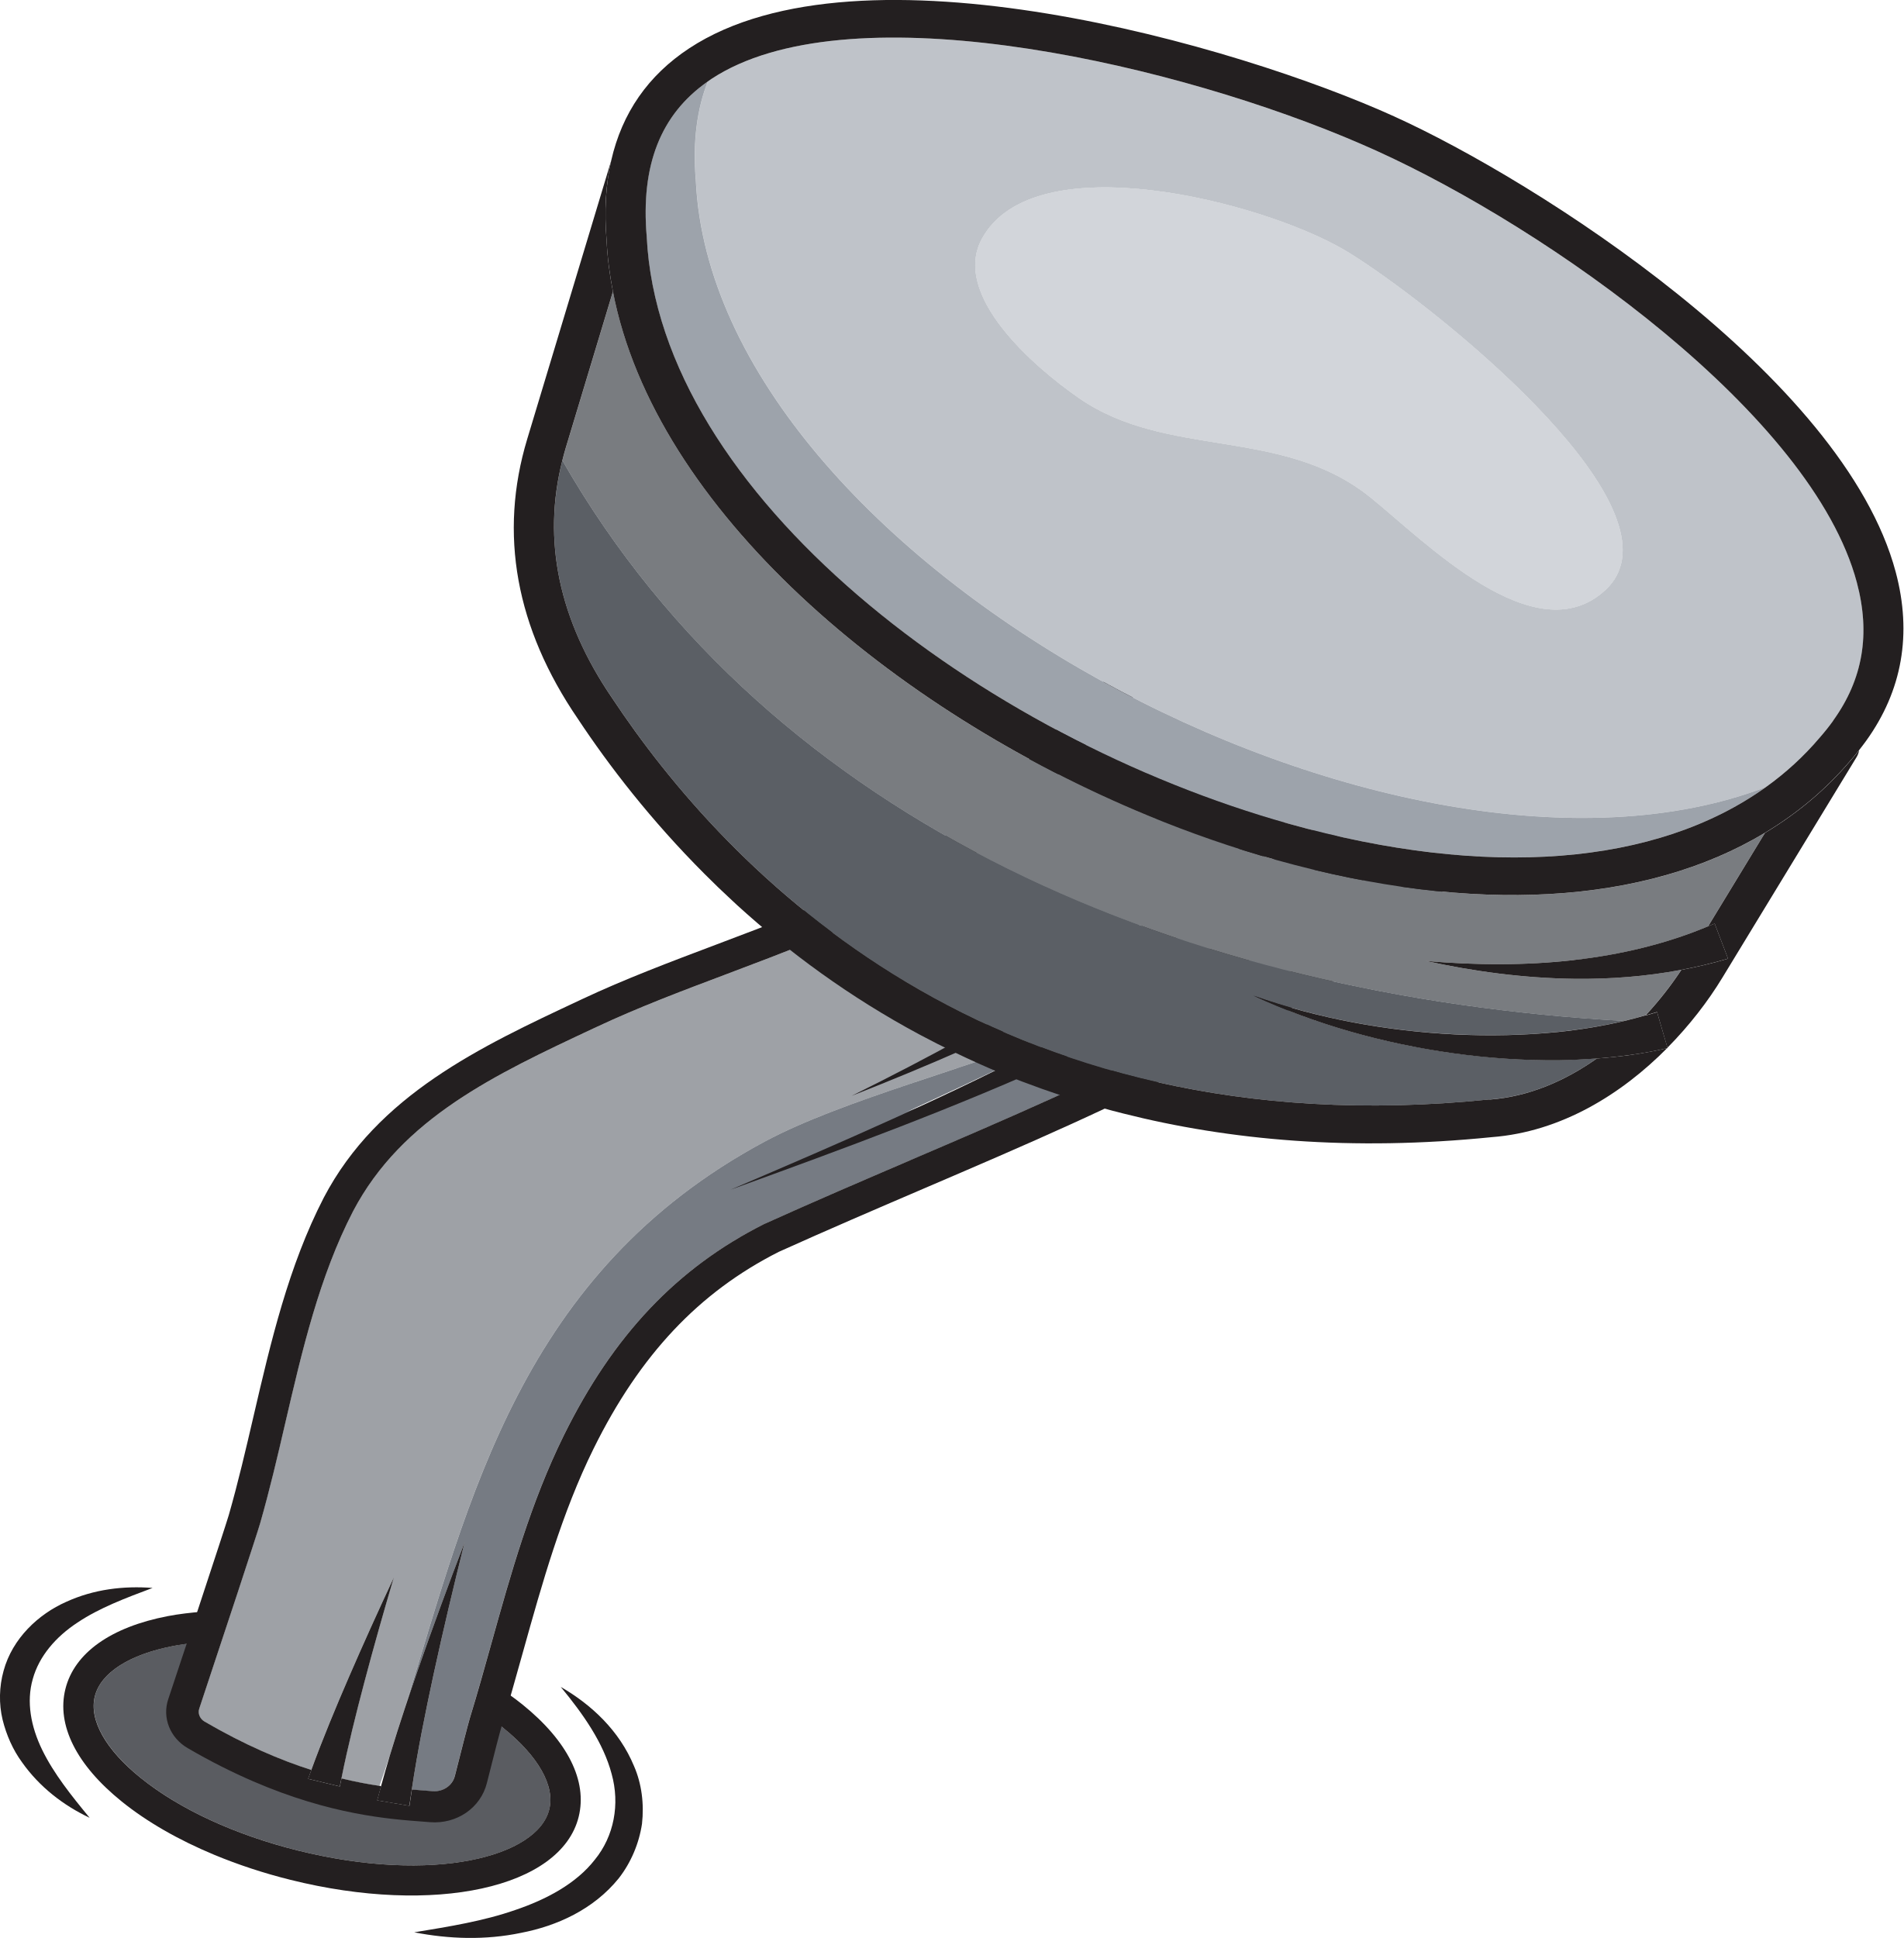
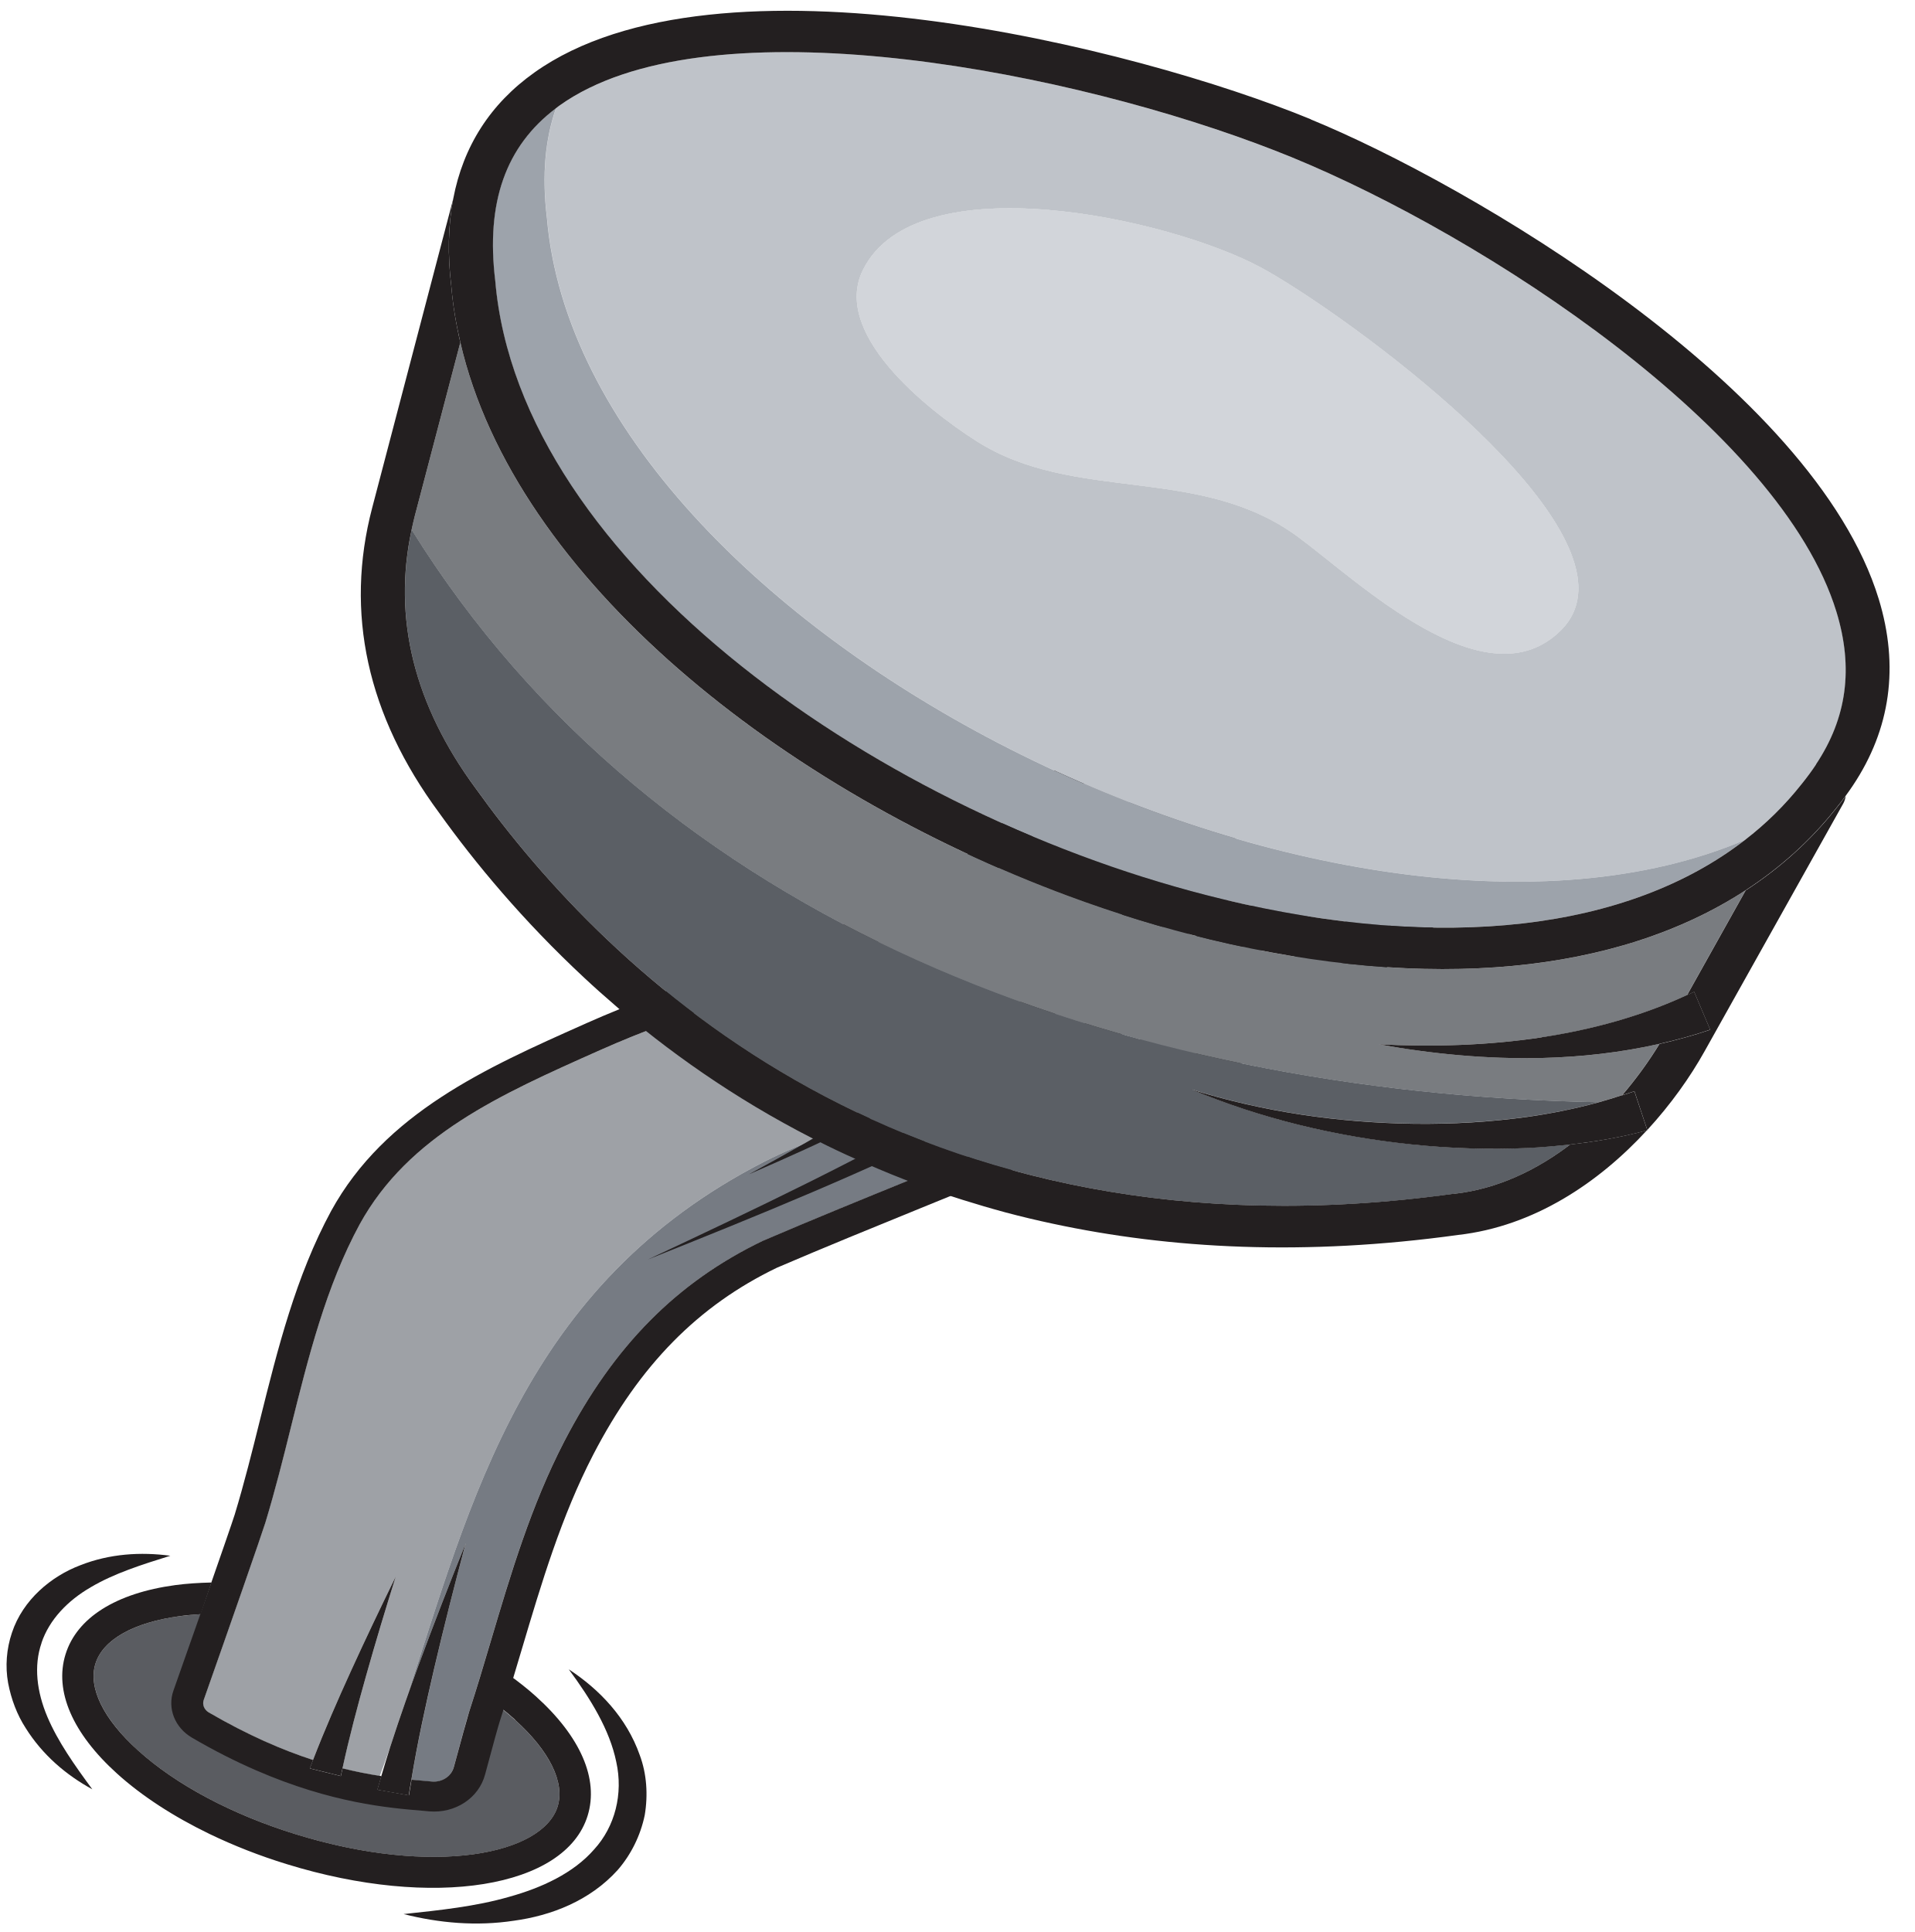
- <svg xmlns="http://www.w3.org/2000/svg" viewBox="0 0 334.45 340.53">
+ <svg xmlns="http://www.w3.org/2000/svg" viewBox="0 0 325.63 328.58">
  <defs>
-     <style>.d{fill:#5a5c61;}.e{opacity:.7;}.e,.f{mix-blend-mode:multiply;}.e,.f,.g,.h{fill:#bfc3c9;}.i{fill:#9ea1a6;}.j{fill:#231f20;}.k{isolation:isolate;}.h{mix-blend-mode:screen;opacity:.4;}.l{fill:#797c80;}</style>
+     <style>.b{fill:#5a5c61;}.c{mix-blend-mode:screen;opacity:.4;}.c,.d,.e,.f{fill:#bfc3c9;}.c,.g,.e,.f{isolation:isolate;}.h{fill:#9ea1a6;}.i{fill:#231f20;}.e,.f{mix-blend-mode:multiply;}.j{fill:#797c80;}.f{opacity:.7;}</style>
  </defs>
-   <g class="k">
-     <g id="b">
-       <g id="c">
-         <path class="d" d="M16.67,298.07c-1.03,4.14,1.91,9.36,8.06,14.33,6.8,5.49,16.6,10.01,27.59,12.75,23.88,5.95,42.13,1.08,44.19-7.19,1.03-4.14-1.91-9.36-8.06-14.32-.88-.71-1.81-1.39-2.79-2.07-.05.2-.1.4-.15.6-.2.81-.94,4.21-2.06,9.69-.87,4.26-4.66,7.19-9.01,6.98l-1.06-.05c-5.66-.26-15.18-.7-27.97-6.02-3.39-1.41-7-3.16-10.84-5.35-2.93-1.66-4.34-5.06-3.43-8.27.98-3.48,1.99-7.05,2.95-10.49-1.23.14-2.43.31-3.58.54-7.77,1.49-12.81,4.73-13.84,8.86Z" />
-         <path class="j" d="M88.44,303.64c6.16,4.96,9.1,10.18,8.06,14.32-2.06,8.27-20.31,13.13-44.19,7.19-10.99-2.74-20.79-7.26-27.59-12.75-6.16-4.96-9.1-10.18-8.06-14.33,1.03-4.14,6.07-7.37,13.84-8.86,1.15-.22,2.35-.4,3.58-.54.53-1.88,1.04-3.71,1.53-5.48-2.12.17-4.18.41-6.12.78-10.03,1.93-16.43,6.48-18,12.81-1.58,6.33,1.94,13.35,9.89,19.76,4.43,3.58,9.99,6.76,16.26,9.37,4.19,1.74,8.69,3.23,13.39,4.4,25.28,6.3,47.53,1.44,50.64-11.06,1.58-6.33-1.94-13.35-9.89-19.76-1.46-1.18-3.08-2.31-4.78-3.4-.44,1.83-.88,3.66-1.35,5.47.97.67,1.91,1.36,2.79,2.07Z" />
-         <path class="j" d="M98.54,296.43c3.95,4.78,7.48,9.82,8.92,15.25,1.5,5.36.41,10.98-2.94,15.08-3.26,4.2-8.49,6.99-14.02,8.86-5.57,1.94-11.57,2.9-17.72,3.91,6.1,1.19,12.5,1.41,18.8.09,6.25-1.21,12.68-4.08,17.13-9.57,2.15-2.76,3.57-6.12,4.09-9.58.39-3.48-.05-7.05-1.4-10.14-2.59-6.26-7.5-10.81-12.86-13.91Z" />
-         <path class="j" d="M5.76,295.02c1.1-3.99,4.02-7.4,7.86-9.92,3.84-2.57,8.44-4.3,13.19-6.08-5.05-.39-10.3.21-15.19,2.45-4.84,2.14-9.44,6.4-10.99,12.11-.78,2.8-.84,5.8-.18,8.57.68,2.75,1.82,5.31,3.41,7.49,3.1,4.39,7.31,7.6,11.89,9.77-3.23-3.92-6.29-7.75-8.32-11.9-2.02-4.13-2.82-8.51-1.67-12.49Z" />
-         <path class="i" d="M181.58,140.83c-14.1,15.32-34.25,22.92-53.74,30.27-8.1,3.05-15.75,5.94-23.01,9.35l-.52.24c-17.33,8.12-33.71,15.79-42.3,32.16-5.9,11.43-8.94,24.49-11.89,37.13-1.36,5.83-2.76,11.87-4.43,17.68-.63,2.15-6.27,19.27-10.7,32.57-.29.86.1,1.79.93,2.28,7.05,4.11,13.3,6.76,18.77,8.51,2.02-5.56,4.28-10.95,6.6-16.32,2.54-5.86,5.17-11.67,7.87-17.45-1.8,6.09-3.52,12.19-5.15,18.31-1.49,5.64-2.91,11.32-4.04,16.95,2.42.59,4.65,1,6.7,1.31.62-1.77,1.23-3.56,1.82-5.36.85-2.81,1.73-5.6,2.66-8.37,11.37-36.83,20.37-76.46,63.15-99.46,13.79-7.41,36.91-13.19,51.39-19.26,11.99-5.04,17.36-10.23,18.99-18.65-9.52,5.15-19.4,9.64-29.34,13.8,10.23-5.31,20.32-11,29.8-17.36.38-5.16-.26-11.42-1.44-19.31-.3-1.89-2.93-10.7-3.92-16.58-.25-.23-.48-.46-.73-.69-5.31,5.05-10.32,10.46-15.18,15.75l-2.3,2.51Z" />
-         <path class="i" d="M204.29,161.95c7.66-5.41,14.94-11.27,21.58-17.75-10.48-6.11-19.45-13.26-27.03-20.62,1,6.29,3.68,15.7,3.98,17.73,1.2,8.44,1.85,15.13,1.46,20.65Z" />
-         <path class="f" d="M204.29,161.95c7.66-5.41,14.94-11.27,21.58-17.75-10.48-6.11-19.45-13.26-27.03-20.62,1,6.29,3.68,15.7,3.98,17.73,1.2,8.44,1.85,15.13,1.46,20.65Z" />
-         <path class="i" d="M185.7,181.36c-14.48,6.08-37.6,11.85-51.39,19.26-42.78,23-51.78,62.63-63.15,99.46.74-2.22,1.49-4.44,2.26-6.66,2.62-7.53,5.37-15,8.22-22.43-1.94,7.69-3.76,15.41-5.44,23.14-1.46,6.77-2.84,13.57-3.85,20.33.88.07,1.72.14,2.49.2l1.16.09c1.83.14,3.48-.98,3.9-2.68,1.24-4.93,2.29-8.99,2.62-10.11,1.33-4.35,2.55-8.73,3.78-13.11,3.41-12.22,6.94-24.86,12.75-36.62,8.69-17.6,19.86-29.39,35.14-37.11,8.72-3.94,17.37-7.65,25.74-11.24,33.65-14.43,65.77-28.2,89.59-51.24-1.9-.62-3.76-1.28-5.58-1.96-12.05,10.25-25.7,18.43-39.8,25.41-14.66,7.25-29.83,13.33-44.99,19.35,14.77-6.85,29.54-13.76,43.59-21.73,12.81-7.27,25-15.52,35.57-25.28-.11-.05-.23-.09-.35-.14-2.24-.97-4.41-2-6.53-3.06-8.37,6.7-17.38,12.43-26.75,17.5-1.63,8.42-7,13.61-18.99,18.65Z" />
-         <path class="f" d="M185.7,181.36c-14.48,6.08-37.6,11.85-51.39,19.26-42.78,23-51.78,62.63-63.15,99.46.74-2.22,1.49-4.44,2.26-6.66,2.62-7.53,5.37-15,8.22-22.43-1.94,7.69-3.76,15.41-5.44,23.14-1.46,6.77-2.84,13.57-3.85,20.33.88.07,1.72.14,2.49.2l1.16.09c1.83.14,3.48-.98,3.9-2.68,1.24-4.93,2.29-8.99,2.62-10.11,1.33-4.35,2.55-8.73,3.78-13.11,3.41-12.22,6.94-24.86,12.75-36.62,8.69-17.6,19.86-29.39,35.14-37.11,8.72-3.94,17.37-7.65,25.74-11.24,33.65-14.43,65.77-28.2,89.59-51.24-1.9-.62-3.76-1.28-5.58-1.96-12.05,10.25-25.7,18.43-39.8,25.41-14.66,7.25-29.83,13.33-44.99,19.35,14.77-6.85,29.54-13.76,43.59-21.73,12.81-7.27,25-15.52,35.57-25.28-.11-.05-.23-.09-.35-.14-2.24-.97-4.41-2-6.53-3.06-8.37,6.7-17.38,12.43-26.75,17.5-1.63,8.42-7,13.61-18.99,18.65Z" />
-         <path class="j" d="M159.95,203.86c-8.37,3.59-17.02,7.3-25.74,11.24-15.28,7.72-26.45,19.51-35.14,37.11-5.81,11.76-9.34,24.4-12.75,36.62-1.22,4.38-2.45,8.76-3.78,13.11-.33,1.12-1.38,5.18-2.62,10.11-.42,1.7-2.07,2.82-3.9,2.68l-1.16-.09c-.77-.06-1.61-.12-2.49-.2-.14.95-.3,1.91-.43,2.86l-5.66-.96c.22-.84.46-1.67.69-2.5-.09-.01-.18-.03-.27-.04-2.05-.3-4.28-.72-6.7-1.31-.09.47-.2.94-.29,1.41l-5.57-1.34c.18-.52.38-1.03.57-1.55-5.47-1.75-11.72-4.4-18.77-8.51-.83-.49-1.22-1.42-.93-2.28,4.43-13.29,10.07-30.41,10.7-32.57,1.67-5.82,3.08-11.85,4.43-17.68,2.94-12.63,5.98-25.7,11.89-37.13,8.6-16.38,24.97-24.04,42.3-32.16l.52-.24c7.26-3.41,14.91-6.3,23.01-9.35,19.48-7.35,39.63-14.94,53.74-30.27l2.3-2.51c4.86-5.29,9.87-10.71,15.18-15.75-1.39-1.3-2.72-2.6-4.01-3.91-5.45,5.18-10.56,10.69-15.49,16.07l-2.3,2.5c-13.19,14.33-32.68,21.68-51.53,28.79-7.85,2.96-15.97,6.02-23.43,9.53l-.51.24c-17.42,8.16-35.44,16.6-44.91,34.64-6.21,12.03-9.33,25.42-12.34,38.37-1.34,5.77-2.73,11.74-4.36,17.42-.34,1.16-2.51,7.8-5.26,16.13-.59,1.79-1.21,3.66-1.84,5.57-1.16,3.49-2.36,7.12-3.54,10.66-1.09,3.26.32,6.79,3.41,8.59,4.06,2.37,7.9,4.28,11.51,5.84,13.61,5.88,23.86,6.64,29.96,7.09l1.14.09c4.68.36,8.87-2.52,9.96-6.86,1.4-5.59,2.31-9.05,2.56-9.88.06-.2.12-.41.18-.61.56-1.85,1.11-3.71,1.64-5.57.67-2.34,1.33-4.68,1.98-7.03,3.35-11.99,6.81-24.38,12.4-35.7,8.14-16.48,18.51-27.47,32.52-34.56,8.55-3.86,17.18-7.56,25.52-11.14,35.16-15.07,68.67-29.44,93.38-54.4-2.09-.57-4.15-1.18-6.15-1.83-23.82,23.04-55.93,36.82-89.59,51.24Z" />
-         <path class="j" d="M128.38,209.04c19.85-7.2,39.7-14.47,58.94-23.28,18.51-8.48,36.48-18.53,52.49-31.31-2.44-1-4.84-2.04-7.18-3.12-14.07,12.2-30.17,22.39-47.02,31.3-18.49,9.77-37.86,18.13-57.23,26.41Z" />
-         <path class="j" d="M149.67,192.54c13.28-5.22,26.5-10.91,39.28-17.53,12.58-6.52,24.73-13.97,36.09-22.79-2.22-1.28-4.4-2.59-6.52-3.94-8.91,8.04-18.61,15.24-28.78,21.83-12.8,8.29-26.35,15.63-40.08,22.43Z" />
-         <path class="l" d="M98.81,80.92c36.85,64.36,109.79,94.18,186.53,98.48,1.28-.3,2.55-.64,3.8-1.01,2.39-2.58,4.5-5.29,6.27-7.98-6.26,1.18-12.56,1.65-18.76,1.58-8.93-.11-17.67-1.29-26.15-3.14,8.71.76,17.49.82,26.09-.16,8.17-.93,16.18-2.83,23.52-5.92l9.99-16.42c-20.98,12.61-51.15,14.46-85.91,4.75-7.49-2.09-15.04-4.71-22.5-7.79-44.85-18.51-86.59-53.73-93.99-92.08l-8.3,27.51c-.22.73-.41,1.45-.59,2.18Z" />
-         <path class="l" d="M98.81,80.92c-3.55,14-.63,28.03,8.74,41.72,19.99,30.19,66.56,79.46,154.11,70.55.03,0,.07,0,.1,0,6.92-.52,13.28-3.31,18.82-7.22-2.24.17-4.47.28-6.69.31-6.3.07-12.54-.38-18.67-1.24-12.25-1.73-24.13-5.06-35-10.11,11.37,4.03,23.4,6.21,35.47,6.81,6.04.29,12.1.18,18.07-.43,3.92-.4,7.81-1.03,11.58-1.92-76.74-4.3-149.68-34.13-186.53-98.48Z" />
-         <path class="f" d="M98.81,80.92c-3.55,14-.63,28.03,8.74,41.72,19.99,30.19,66.56,79.46,154.11,70.55.03,0,.07,0,.1,0,6.92-.52,13.28-3.31,18.82-7.22-2.24.17-4.47.28-6.69.31-6.3.07-12.54-.38-18.67-1.24-12.25-1.73-24.13-5.06-35-10.11,11.37,4.03,23.4,6.21,35.47,6.81,6.04.29,12.1.18,18.07-.43,3.92-.4,7.81-1.03,11.58-1.92-76.74-4.3-149.68-34.13-186.53-98.48Z" />
-         <path class="j" d="M310.11,146.35l-9.99,16.42c.38-.16.77-.31,1.15-.48l2.35,6.16c-2.72.81-5.46,1.45-8.2,1.97-1.77,2.69-3.88,5.4-6.27,7.98.66-.19,1.34-.37,1.99-.58l1.83,6.28c3.87-3.92,7.14-8.17,9.64-12.29l23.61-38.8c.22-.37.36-.77.43-1.17-.51.65-1.05,1.3-1.61,1.93-4.24,4.97-9.25,9.17-14.93,12.58Z" />
-         <path class="j" d="M261.75,193.19s-.06,0-.1,0c-87.55,8.91-134.11-40.36-154.11-70.55-9.36-13.7-12.29-27.72-8.74-41.72.18-.73.37-1.45.59-2.18l8.3-27.51c-.58-2.98-.97-5.98-1.11-8.99-.44-5.11-.16-9.79.81-14.02l-14.76,48.94c-5.02,16.63-2.01,33.19,8.92,49.17,5.43,8.2,12.78,17.76,22.26,27.25,1.55,1.56,3.16,3.11,4.83,4.65.3.27.58.55.88.82,8.98,8.18,19.64,16.09,32.15,22.79,2,1.07,4.06,2.11,6.16,3.12,2.58,1.24,5.21,2.44,7.94,3.57.14.06.28.11.42.17,2.23.91,4.52,1.78,6.85,2.61,2.22.79,4.49,1.55,6.8,2.26,2.45.75,4.95,1.44,7.5,2.08,18.69,4.73,40.17,6.65,64.77,4.16,12.19-.93,22.81-7.56,30.8-15.63-4.14.96-8.25,1.51-12.34,1.81-5.54,3.91-11.9,6.7-18.82,7.22Z" />
-         <path class="g" d="M241.78,26.46c-1.8-.81-3.68-1.63-5.63-2.43C202.84,10.28,148.4-1.52,125.01,13.86c-.22.15-.43.3-.64.45-1.89,4.82-2.69,10.59-2.1,17.49,3.23,67.03,123.34,131.24,187.99,106.51,3.48-2.5,6.62-5.36,9.38-8.6.92-1.05,1.72-2.06,2.46-3.08,0,0,0,0,0-.01,5.22-7.25,6.58-15.19,4.16-24.28-7.86-29.49-54.13-62.12-84.47-75.88ZM284.99,98.24c-.31,2.03-1.23,3.86-2.9,5.41-12.35,11.5-31.89-8.71-41.38-16.32-15.45-12.4-35.61-6.66-51.08-17.35-8.25-5.71-22.44-18.2-17.11-28.01,9.16-16.88,49.22-6.5,63.61,1.91,11.57,6.77,51.4,37.56,48.86,54.36Z" />
-         <path class="g" d="M122.26,31.8c-.59-6.9.21-12.66,2.1-17.49-8.29,5.78-11.82,14.7-10.74,27.27,2.19,45.49,59.07,88.14,112.81,103.16,34.92,9.76,64.63,7.33,83.82-6.43-64.65,24.73-184.76-39.48-187.99-106.51Z" />
-         <path class="e" d="M122.26,31.8c-.59-6.9.21-12.66,2.1-17.49-8.29,5.78-11.82,14.7-10.74,27.27,2.19,45.49,59.07,88.14,112.81,103.16,34.92,9.76,64.63,7.33,83.82-6.43-64.65,24.73-184.76-39.48-187.99-106.51Z" />
-         <path class="j" d="M245.02,20.48c-27.46-12.47-93.87-31.76-123.91-12-7.25,4.77-11.82,11.39-13.72,19.73-.96,4.24-1.24,8.91-.81,14.02.14,3.01.54,6.01,1.11,8.99,7.4,38.35,49.15,73.57,93.99,92.08,7.46,3.08,15.01,5.7,22.5,7.79,34.76,9.72,64.93,7.86,85.91-4.75,5.68-3.41,10.69-7.61,14.93-12.58.56-.64,1.09-1.28,1.61-1.93.43-.55.85-1.1,1.25-1.65,6.35-8.82,8.1-18.8,5.2-29.67-9.19-34.48-63.3-68.81-88.07-80.03ZM322.1,126.62s0,0,0,.01c-.73,1.02-1.54,2.03-2.46,3.08-2.76,3.24-5.9,6.11-9.38,8.6-19.2,13.77-48.9,16.2-83.82,6.43-53.73-15.02-110.61-57.67-112.81-103.16-1.07-12.57,2.45-21.49,10.74-27.27.22-.15.42-.31.64-.45,23.39-15.38,77.83-3.58,111.14,10.17,1.95.81,3.83,1.62,5.63,2.43,30.34,13.75,76.61,46.38,84.47,75.88,2.42,9.09,1.06,17.03-4.16,24.28Z" />
-         <path class="j" d="M276.6,168.69c-8.61.98-17.38.92-26.09.16,8.48,1.85,17.22,3.03,26.15,3.14,6.2.07,12.5-.4,18.76-1.58,2.75-.52,5.49-1.16,8.2-1.97l-2.35-6.16c-.38.17-.77.32-1.15.48-7.34,3.09-15.35,4.99-23.52,5.92Z" />
-         <path class="j" d="M289.14,178.4c-1.25.37-2.51.7-3.8,1.01-3.77.88-7.66,1.52-11.58,1.92-5.98.6-12.04.72-18.07.43-12.07-.6-24.1-2.79-35.47-6.81,10.87,5.04,22.75,8.38,35,10.11,6.13.86,12.36,1.3,18.67,1.24,2.22-.03,4.45-.15,6.69-.31,4.09-.31,8.21-.85,12.34-1.81.02,0,.04,0,.07-.01v-.04s-1.84-6.28-1.84-6.28c-.65.21-1.33.39-1.99.58Z" />
-         <path class="g" d="M172.52,41.97c-5.32,9.81,8.86,22.3,17.11,28.01,15.47,10.69,35.63,4.95,51.08,17.35,9.48,7.61,29.03,27.83,41.38,16.32,1.67-1.55,2.59-3.38,2.9-5.41,2.54-16.8-37.29-47.6-48.86-54.36-14.39-8.41-54.46-18.79-63.61-1.91Z" />
-         <path class="h" d="M172.52,41.97c-5.32,9.81,8.86,22.3,17.11,28.01,15.47,10.69,35.63,4.95,51.08,17.35,9.48,7.61,29.03,27.83,41.38,16.32,1.67-1.55,2.59-3.38,2.9-5.41,2.54-16.8-37.29-47.6-48.86-54.36-14.39-8.41-54.46-18.79-63.61-1.91Z" />
-         <path class="j" d="M81.64,270.99c-2.85,7.43-5.6,14.9-8.22,22.43-.77,2.22-1.52,4.44-2.26,6.66-.92,2.77-1.81,5.56-2.66,8.37-.54,1.79-1.05,3.59-1.55,5.4-.23.83-.47,1.66-.69,2.5l5.66.96c.13-.95.28-1.91.43-2.86,1.01-6.75,2.39-13.56,3.85-20.33,1.68-7.73,3.51-15.44,5.44-23.14Z" />
-         <path class="j" d="M69.17,277.24c-2.7,5.78-5.33,11.59-7.87,17.45-2.32,5.37-4.57,10.76-6.6,16.32-.19.52-.39,1.03-.57,1.55l5.57,1.34c.09-.47.2-.94.29-1.41,1.13-5.63,2.55-11.31,4.04-16.95,1.62-6.12,3.35-12.22,5.15-18.31Z" />
-       </g>
+   <g class="g">
+     <g id="a">
+       <path class="b" d="M16.23,282.96c-1.26,4.08,1.39,9.45,7.25,14.75,6.49,5.86,16.02,10.91,26.84,14.26,23.51,7.26,42.01,3.41,44.52-4.73,1.26-4.08-1.39-9.45-7.26-14.74-.84-.76-1.73-1.49-2.67-2.22l-.18.59c-.24.8-1.17,4.15-2.59,9.56-1.1,4.21-5.05,6.92-9.38,6.47l-1.06-.11c-5.64-.57-15.12-1.54-27.59-7.56-3.31-1.6-6.81-3.54-10.53-5.94-2.83-1.82-4.05-5.29-2.97-8.45,1.17-3.42,2.38-6.93,3.53-10.31-1.24.07-2.44.18-3.6.34-7.84,1.06-13.05,4.01-14.31,8.08h0Z" />
+       <path class="i" d="M87.58,292.49c5.88,5.29,8.52,10.67,7.26,14.74-2.51,8.14-21.01,11.99-44.52,4.73-10.82-3.34-20.36-8.4-26.84-14.26-5.88-5.29-8.52-10.67-7.25-14.75,1.26-4.08,6.47-7.02,14.31-8.08,1.16-.16,2.37-.27,3.6-.34.63-1.85,1.24-3.65,1.83-5.39-2.13.05-4.2.18-6.15.44-10.12,1.37-16.76,5.56-18.68,11.79-1.93,6.23,1.2,13.44,8.78,20.28,4.23,3.82,9.6,7.3,15.72,10.26,4.09,1.97,8.5,3.71,13.13,5.13,24.89,7.69,47.38,4.07,51.17-8.24,1.93-6.23-1.2-13.44-8.78-20.28-1.39-1.26-2.95-2.48-4.58-3.66-.54,1.8-1.08,3.61-1.65,5.39.93.72,1.83,1.46,2.67,2.22h0Z" />
+       <path class="i" d="M96.75,283.93c3.68,4.99,6.93,10.22,8.06,15.72,1.2,5.43-.2,10.99-3.77,14.89-3.49,4.01-8.86,6.51-14.49,8.07-5.67,1.63-11.71,2.26-17.91,2.92,6.02,1.53,12.4,2.1,18.77,1.13,6.31-.86,12.89-3.37,17.63-8.61,2.3-2.64,3.9-5.91,4.61-9.34.58-3.45.34-7.04-.84-10.2-2.24-6.39-6.89-11.21-12.07-14.6h0Z" />
+       <path class="i" d="M7.06,279.4c1.32-3.92,4.42-7.17,8.4-9.47,3.98-2.35,8.67-3.83,13.51-5.34-5.02-.67-10.3-.36-15.3,1.61-4.95,1.87-9.78,5.87-11.64,11.48-.93,2.75-1.16,5.74-.65,8.55.53,2.78,1.52,5.4,2.99,7.67,2.85,4.55,6.88,7.99,11.33,10.41-3.01-4.09-5.85-8.09-7.65-12.34-1.79-4.24-2.34-8.65-.98-12.56Z" />
+       <path class="h" d="M175.4,142.55c-13.54,14.09-32.75,20.94-51.33,27.57-7.72,2.75-15.01,5.36-21.94,8.45l-.5.22c-16.54,7.37-32.16,14.32-40.48,29.44-5.72,10.56-8.73,22.66-11.66,34.37-1.35,5.4-2.74,11-4.38,16.38-.62,1.99-6.14,17.83-10.48,30.14-.28.8.08,1.66.86,2.13,6.65,3.89,12.56,6.41,17.74,8.09,1.97-5.14,4.17-10.13,6.43-15.09,2.47-5.42,5.02-10.79,7.65-16.13-1.77,5.64-3.46,11.29-5.07,16.95-1.47,5.22-2.88,10.48-4,15.7,2.29.57,4.41.98,6.35,1.28.61-1.64,1.2-3.29,1.78-4.96.83-2.6,1.7-5.18,2.61-7.75,11.16-34.09,20.1-70.81,60.95-91.74,13.17-6.74,35.18-11.88,48.98-17.37,11.43-4.56,16.58-9.33,18.22-17.13-9.09,4.69-18.52,8.76-27.99,12.52,9.77-4.83,19.4-10.01,28.47-15.82.41-4.79-.13-10.61-1.18-17.95-.27-1.76-2.68-9.97-3.56-15.44-.24-.22-.45-.43-.69-.65-5.09,4.64-9.9,9.61-14.57,14.47l-2.21,2.31h0Z" />
+       <path class="h" d="M195.39,164.34c7.21-5.56,14.05-11.56,20.28-18.19-10.02-6.06-18.62-13.19-25.91-20.55,1.02,6.35,3.68,15.84,3.99,17.89,1.24,8.52,1.94,15.28,1.63,20.87h0Z" />
+       <path class="e" d="M195.39,164.34c7.21-5.56,14.05-11.56,20.28-18.19-10.02-6.06-18.62-13.19-25.91-20.55,1.02,6.35,3.68,15.84,3.99,17.89,1.24,8.52,1.94,15.28,1.63,20.87h0Z" />
+       <path class="h" d="M178.91,180.23c-13.81,5.5-35.82,10.62-48.98,17.37-40.85,20.93-49.79,57.64-60.95,91.74.72-2.05,1.46-4.11,2.21-6.16,2.56-6.97,5.25-13.88,8.03-20.75-1.92,7.12-3.72,14.27-5.39,21.44-1.45,6.27-2.83,12.57-3.86,18.84.83.07,1.63.15,2.36.21l1.1.1c1.74.15,3.31-.87,3.73-2.45,1.23-4.57,2.26-8.33,2.59-9.36,1.31-4.03,2.51-8.08,3.72-12.14,3.36-11.32,6.84-23.02,12.47-33.88,8.43-16.26,19.15-27.1,33.73-34.11,8.32-3.57,16.57-6.93,24.55-10.18,32.09-13.06,62.73-25.52,85.57-46.68-1.8-.6-3.56-1.23-5.28-1.88-11.54,9.4-24.58,16.86-38.04,23.2-13.99,6.59-28.46,12.08-42.91,17.52,14.09-6.21,28.18-12.48,41.6-19.74,12.23-6.62,23.89-14.16,34.02-23.12-.1-.05-.22-.09-.33-.13-2.12-.92-4.17-1.9-6.17-2.91-8.01,6.14-16.63,11.37-25.57,15.98-1.63,7.8-6.78,12.57-18.22,17.13v-.02Z" />
+       <path class="e" d="M178.91,180.23c-13.81,5.5-35.82,10.62-48.98,17.37-40.85,20.93-49.79,57.64-60.95,91.74.72-2.05,1.46-4.11,2.21-6.16,2.56-6.97,5.25-13.88,8.03-20.75-1.92,7.12-3.72,14.27-5.39,21.44-1.45,6.27-2.83,12.57-3.86,18.84.83.07,1.63.15,2.36.21l1.1.1c1.74.15,3.31-.87,3.73-2.45,1.23-4.57,2.26-8.33,2.59-9.36,1.31-4.03,2.51-8.08,3.72-12.14,3.36-11.32,6.84-23.02,12.47-33.88,8.43-16.26,19.15-27.1,33.73-34.11,8.32-3.57,16.57-6.93,24.55-10.18,32.09-13.06,62.73-25.52,85.57-46.68-1.8-.6-3.56-1.23-5.28-1.88-11.54,9.4-24.58,16.86-38.04,23.2-13.99,6.59-28.46,12.08-42.91,17.52,14.09-6.21,28.18-12.48,41.6-19.74,12.23-6.62,23.89-14.16,34.02-23.12-.1-.05-.22-.09-.33-.13-2.12-.92-4.17-1.9-6.17-2.91-8.01,6.14-16.63,11.37-25.57,15.98-1.63,7.8-6.78,12.57-18.22,17.13v-.02Z" />
+       <path class="i" d="M154.24,200.87c-7.98,3.25-16.23,6.61-24.55,10.18-14.58,7.02-25.31,17.85-33.73,34.11-5.63,10.86-9.11,22.57-12.47,33.88-1.2,4.06-2.41,8.11-3.72,12.14-.32,1.04-1.36,4.8-2.59,9.36-.42,1.57-1.99,2.6-3.73,2.45l-1.1-.1c-.73-.06-1.53-.13-2.36-.21-.14.88-.3,1.77-.44,2.65l-5.36-.95c.22-.78.45-1.55.68-2.31-.09-.01-.17-.03-.26-.04-1.94-.3-4.06-.71-6.35-1.28-.09.44-.2.87-.29,1.31l-5.28-1.3c.18-.48.37-.95.56-1.43-5.18-1.68-11.08-4.21-17.74-8.09-.78-.46-1.14-1.33-.86-2.13,4.34-12.3,9.86-28.14,10.48-30.14,1.64-5.39,3.04-10.97,4.38-16.38,2.92-11.7,5.93-23.81,11.66-34.37,8.33-15.13,23.95-22.07,40.48-29.44l.5-.22c6.93-3.09,14.22-5.7,21.94-8.45,18.57-6.63,37.78-13.47,51.33-27.57l2.21-2.31c4.67-4.86,9.48-9.85,14.57-14.47-1.31-1.22-2.56-2.44-3.77-3.67-5.23,4.76-10.13,9.82-14.87,14.77l-2.21,2.3c-12.67,13.18-31.24,19.8-49.21,26.22-7.48,2.67-15.22,5.43-22.34,8.61l-.49.22c-16.62,7.4-33.81,15.06-42.98,31.72-6.02,11.11-9.11,23.52-12.1,35.51-1.33,5.35-2.71,10.88-4.31,16.14-.33,1.07-2.46,7.22-5.15,14.93-.58,1.66-1.19,3.39-1.8,5.15-1.14,3.23-2.31,6.59-3.47,9.86-1.07,3.02.24,6.31,3.15,8.01,3.83,2.24,7.46,4.06,10.87,5.54,12.86,5.6,22.59,6.41,28.38,6.89l1.08.1c4.44.38,8.45-2.25,9.52-6.27,1.38-5.18,2.28-8.38,2.53-9.15.06-.19.12-.38.18-.56.55-1.71,1.09-3.43,1.61-5.16.66-2.17,1.31-4.33,1.95-6.51,3.3-11.1,6.71-22.57,12.13-33.03,7.89-15.22,17.85-25.33,31.22-31.77,8.16-3.5,16.39-6.85,24.34-10.09,33.53-13.64,65.49-26.65,89.2-49.58-1.98-.55-3.93-1.14-5.82-1.76-22.85,21.16-53.47,33.63-85.57,46.68l-.03.02Z" />
+       <path class="i" d="M110.13,214.23c18.76-7.5,37.52-15.08,55.69-24.2,17.47-8.78,34.42-19.15,49.47-32.25-2.33-.98-4.62-2.01-6.85-3.08-13.21,12.5-28.38,22.98-44.27,32.18-17.44,10.09-35.73,18.76-54.03,27.35h0Z" />
+       <path class="i" d="M127.41,199.7c12.55-5.43,25.03-11.33,37.09-18.17,11.87-6.73,23.31-14.4,34-23.45-2.12-1.27-4.21-2.57-6.24-3.91-8.36,8.23-17.49,15.62-27.07,22.4-12.06,8.53-24.83,16.1-37.79,23.13h0Z" />
+       <path class="j" d="M70.01,90.11c41.61,66.91,120.21,95.76,201.86,97.36,1.35-.37,2.68-.78,4-1.22,2.44-2.83,4.57-5.79,6.35-8.72-6.6,1.49-13.27,2.24-19.86,2.4-9.49.23-18.81-.69-27.89-2.32,9.28.47,18.6.19,27.7-1.18,8.64-1.3,17.07-3.63,24.74-7.19l9.97-17.82c-21.79,14.2-53.75,17.33-91.04,8.36-8.03-1.93-16.15-4.42-24.19-7.4-48.34-17.92-94.02-53.71-103.36-94.14l-7.75,29.53c-.21.78-.38,1.56-.54,2.34h0Z" />
+       <path class="j" d="M70.01,90.11c-3.23,15,.41,29.79,10.89,43.96,22.39,31.28,73.74,81.8,166.36,68.96h.11c7.33-.82,13.97-4.03,19.7-8.4-2.37.27-4.74.47-7.09.59-6.69.32-13.33.08-19.87-.6-13.07-1.36-25.82-4.44-37.55-9.38,12.23,3.84,25.09,5.69,37.93,5.86,6.42.07,12.85-.28,19.17-1.15,4.15-.58,8.25-1.4,12.22-2.49-81.65-1.6-160.25-30.46-201.86-97.36h0Z" />
+       <path class="e" d="M70.01,90.11c-3.23,15,.41,29.79,10.89,43.96,22.39,31.28,73.74,81.8,166.36,68.96h.11c7.33-.82,13.97-4.03,19.7-8.4-2.37.27-4.74.47-7.09.59-6.69.32-13.33.08-19.87-.6-13.07-1.36-25.82-4.44-37.55-9.38,12.23,3.84,25.09,5.69,37.93,5.86,6.42.07,12.85-.28,19.17-1.15,4.15-.58,8.25-1.4,12.22-2.49-81.65-1.6-160.25-30.46-201.86-97.36h0Z" />
+       <path class="i" d="M296.9,151.42l-9.97,17.82c.4-.18.81-.36,1.2-.55l2.73,6.45c-2.86.97-5.74,1.75-8.63,2.41-1.78,2.92-3.91,5.88-6.35,8.72.69-.23,1.41-.44,2.09-.69l2.19,6.6c3.96-4.31,7.27-8.95,9.76-13.42l23.57-42.11c.22-.4.35-.83.41-1.26-.52.71-1.06,1.42-1.63,2.11-4.31,5.44-9.47,10.09-15.37,13.93Z" />
+       <path class="i" d="M247.36,203.02h-.11c-92.62,12.85-143.96-37.67-166.36-68.95-10.47-14.19-14.12-28.96-10.89-43.96.16-.78.34-1.55.54-2.34l7.75-29.53c-.73-3.14-1.26-6.31-1.53-9.5-.66-5.41-.55-10.39.32-14.92l-13.78,52.54c-4.69,17.85-.85,35.32,11.37,51.86,6.08,8.5,14.26,18.36,24.69,28.07,1.71,1.6,3.48,3.18,5.31,4.75.33.28.64.56.97.84,9.85,8.34,21.48,16.33,35.02,22.96,2.16,1.06,4.39,2.08,6.66,3.07,2.79,1.22,5.63,2.39,8.57,3.48.15.06.3.11.45.16,2.4.88,4.87,1.72,7.37,2.51,2.39.75,4.83,1.47,7.31,2.14,2.63.7,5.31,1.34,8.04,1.92,20.03,4.3,42.91,5.51,68.93,1.91,12.91-1.46,23.93-8.91,32.1-17.79-4.36,1.18-8.7,1.92-13.03,2.4-5.73,4.37-12.38,7.57-19.7,8.39v-.02Z" />
+       <path class="d" d="M219.71,26.76c-1.94-.79-3.97-1.59-6.07-2.36C177.74,11.08,119.48.65,95.24,17.89c-.23.17-.44.34-.66.5-1.82,5.19-2.45,11.35-1.55,18.65,6.02,71.05,136.03,134.59,203.72,105.83,3.6-2.79,6.82-5.95,9.63-9.49.94-1.15,1.75-2.25,2.49-3.37h0c5.26-7.91,6.4-16.39,3.48-25.95-9.49-31.01-59.88-63.87-92.62-77.31h-.01ZM268.37,101.3c-.25,2.17-1.16,4.15-2.87,5.86-12.67,12.69-34.2-8.02-44.57-15.73-16.88-12.57-38.07-5.7-54.91-16.45-8.98-5.74-24.53-18.46-19.25-29.08,9.07-18.28,52.01-8.8,67.62-.43,12.55,6.74,56.03,37.9,53.98,55.83Z" />
+       <path class="d" d="M93.01,37.04c-.89-7.3-.27-13.45,1.55-18.65-8.58,6.46-11.98,16.07-10.35,29.37,4.08,48.22,66.13,91.31,123.77,105.18,37.46,9.01,68.91,5.29,88.75-10.07-67.69,28.76-197.7-34.78-203.72-105.83h0Z" />
+       <path class="f" d="M93.01,37.04c-.89-7.3-.27-13.45,1.55-18.65-8.58,6.46-11.98,16.07-10.35,29.37,4.08,48.22,66.13,91.31,123.77,105.18,37.46,9.01,68.91,5.29,88.75-10.07-67.69,28.76-197.7-34.78-203.72-105.83h0Z" />
+       <path class="i" d="M222.92,20.28c-29.64-12.18-100.9-30.1-132.03-7.95-7.51,5.34-12.11,12.55-13.81,21.48-.86,4.54-.97,9.51-.32,14.92.26,3.19.81,6.36,1.53,9.5,9.34,40.43,55.03,76.22,103.36,94.14,8.04,2.98,16.16,5.47,24.19,7.4,37.28,8.98,69.25,5.84,91.04-8.36,5.9-3.84,11.06-8.49,15.37-13.93.57-.7,1.11-1.4,1.63-2.11.44-.6.86-1.2,1.26-1.8,6.4-9.61,7.87-20.27,4.38-31.7-11.09-36.26-69.87-70.62-96.61-81.57h.01ZM308.87,130h0c-.74,1.12-1.56,2.23-2.49,3.38-2.81,3.55-6.03,6.72-9.63,9.49-19.85,15.36-51.3,19.09-88.75,10.07-57.63-13.87-119.67-56.96-123.77-105.18-1.62-13.31,1.77-22.91,10.35-29.37.23-.17.43-.35.66-.5,24.24-17.23,82.5-6.81,118.4,6.5,2.1.78,4.13,1.57,6.07,2.36,32.75,13.43,83.14,46.29,92.62,77.31,2.92,9.56,1.78,18.04-3.48,25.94h.01Z" />
+       <path class="i" d="M262.18,176.43c-9.1,1.37-18.42,1.65-27.7,1.18,9.08,1.64,18.4,2.55,27.89,2.32,6.59-.17,13.26-.91,19.86-2.4,2.9-.66,5.78-1.44,8.63-2.41l-2.73-6.45c-.4.2-.81.37-1.2.55-7.67,3.56-16.11,5.89-24.74,7.19h0Z" />
+       <path class="i" d="M275.87,186.26c-1.31.44-2.64.84-4,1.22-3.97,1.08-8.07,1.91-12.22,2.49-6.33.87-12.76,1.23-19.17,1.15-12.84-.17-25.7-2.03-37.93-5.86,11.74,4.93,24.48,8.02,37.55,9.38,6.54.68,13.17.9,19.87.6,2.36-.12,4.72-.33,7.09-.59,4.33-.49,8.68-1.22,13.03-2.4.02,0,.04,0,.07-.01v-.04s-2.2-6.6-2.2-6.6c-.68.25-1.4.47-2.09.69l-.02-.03Z" />
+       <path class="d" d="M146.77,45.9c-5.27,10.62,10.27,23.34,19.25,29.08,16.84,10.75,38.02,3.88,54.91,16.45,10.36,7.71,31.9,28.43,44.57,15.73,1.71-1.71,2.62-3.69,2.87-5.86,2.05-17.94-41.43-49.1-53.98-55.83-15.6-8.37-58.55-17.85-67.62.43h0Z" />
+       <path class="c" d="M146.77,45.9c-5.27,10.62,10.27,23.34,19.25,29.08,16.84,10.75,38.02,3.88,54.91,16.45,10.36,7.71,31.9,28.43,44.57,15.73,1.71-1.71,2.62-3.69,2.87-5.86,2.05-17.94-41.43-49.1-53.98-55.83-15.6-8.37-58.55-17.85-67.62.43h0Z" />
+       <path class="i" d="M79.22,262.43c-2.78,6.87-5.46,13.78-8.03,20.75-.75,2.05-1.49,4.11-2.21,6.16-.9,2.56-1.77,5.15-2.61,7.75-.53,1.66-1.03,3.32-1.53,5-.23.77-.46,1.54-.68,2.31l5.36.95c.13-.88.28-1.77.44-2.65,1.03-6.26,2.4-12.57,3.86-18.84,1.67-7.16,3.49-14.3,5.39-21.44h0Z" />
+       <path class="i" d="M67.32,268.1c-2.62,5.34-5.18,10.71-7.65,16.13-2.26,4.96-4.45,9.95-6.43,15.09-.19.48-.38.95-.56,1.43l5.28,1.3c.09-.44.2-.87.29-1.31,1.13-5.22,2.53-10.48,4-15.7,1.6-5.67,3.3-11.32,5.07-16.95h0Z" />
    </g>
  </g>
</svg>
